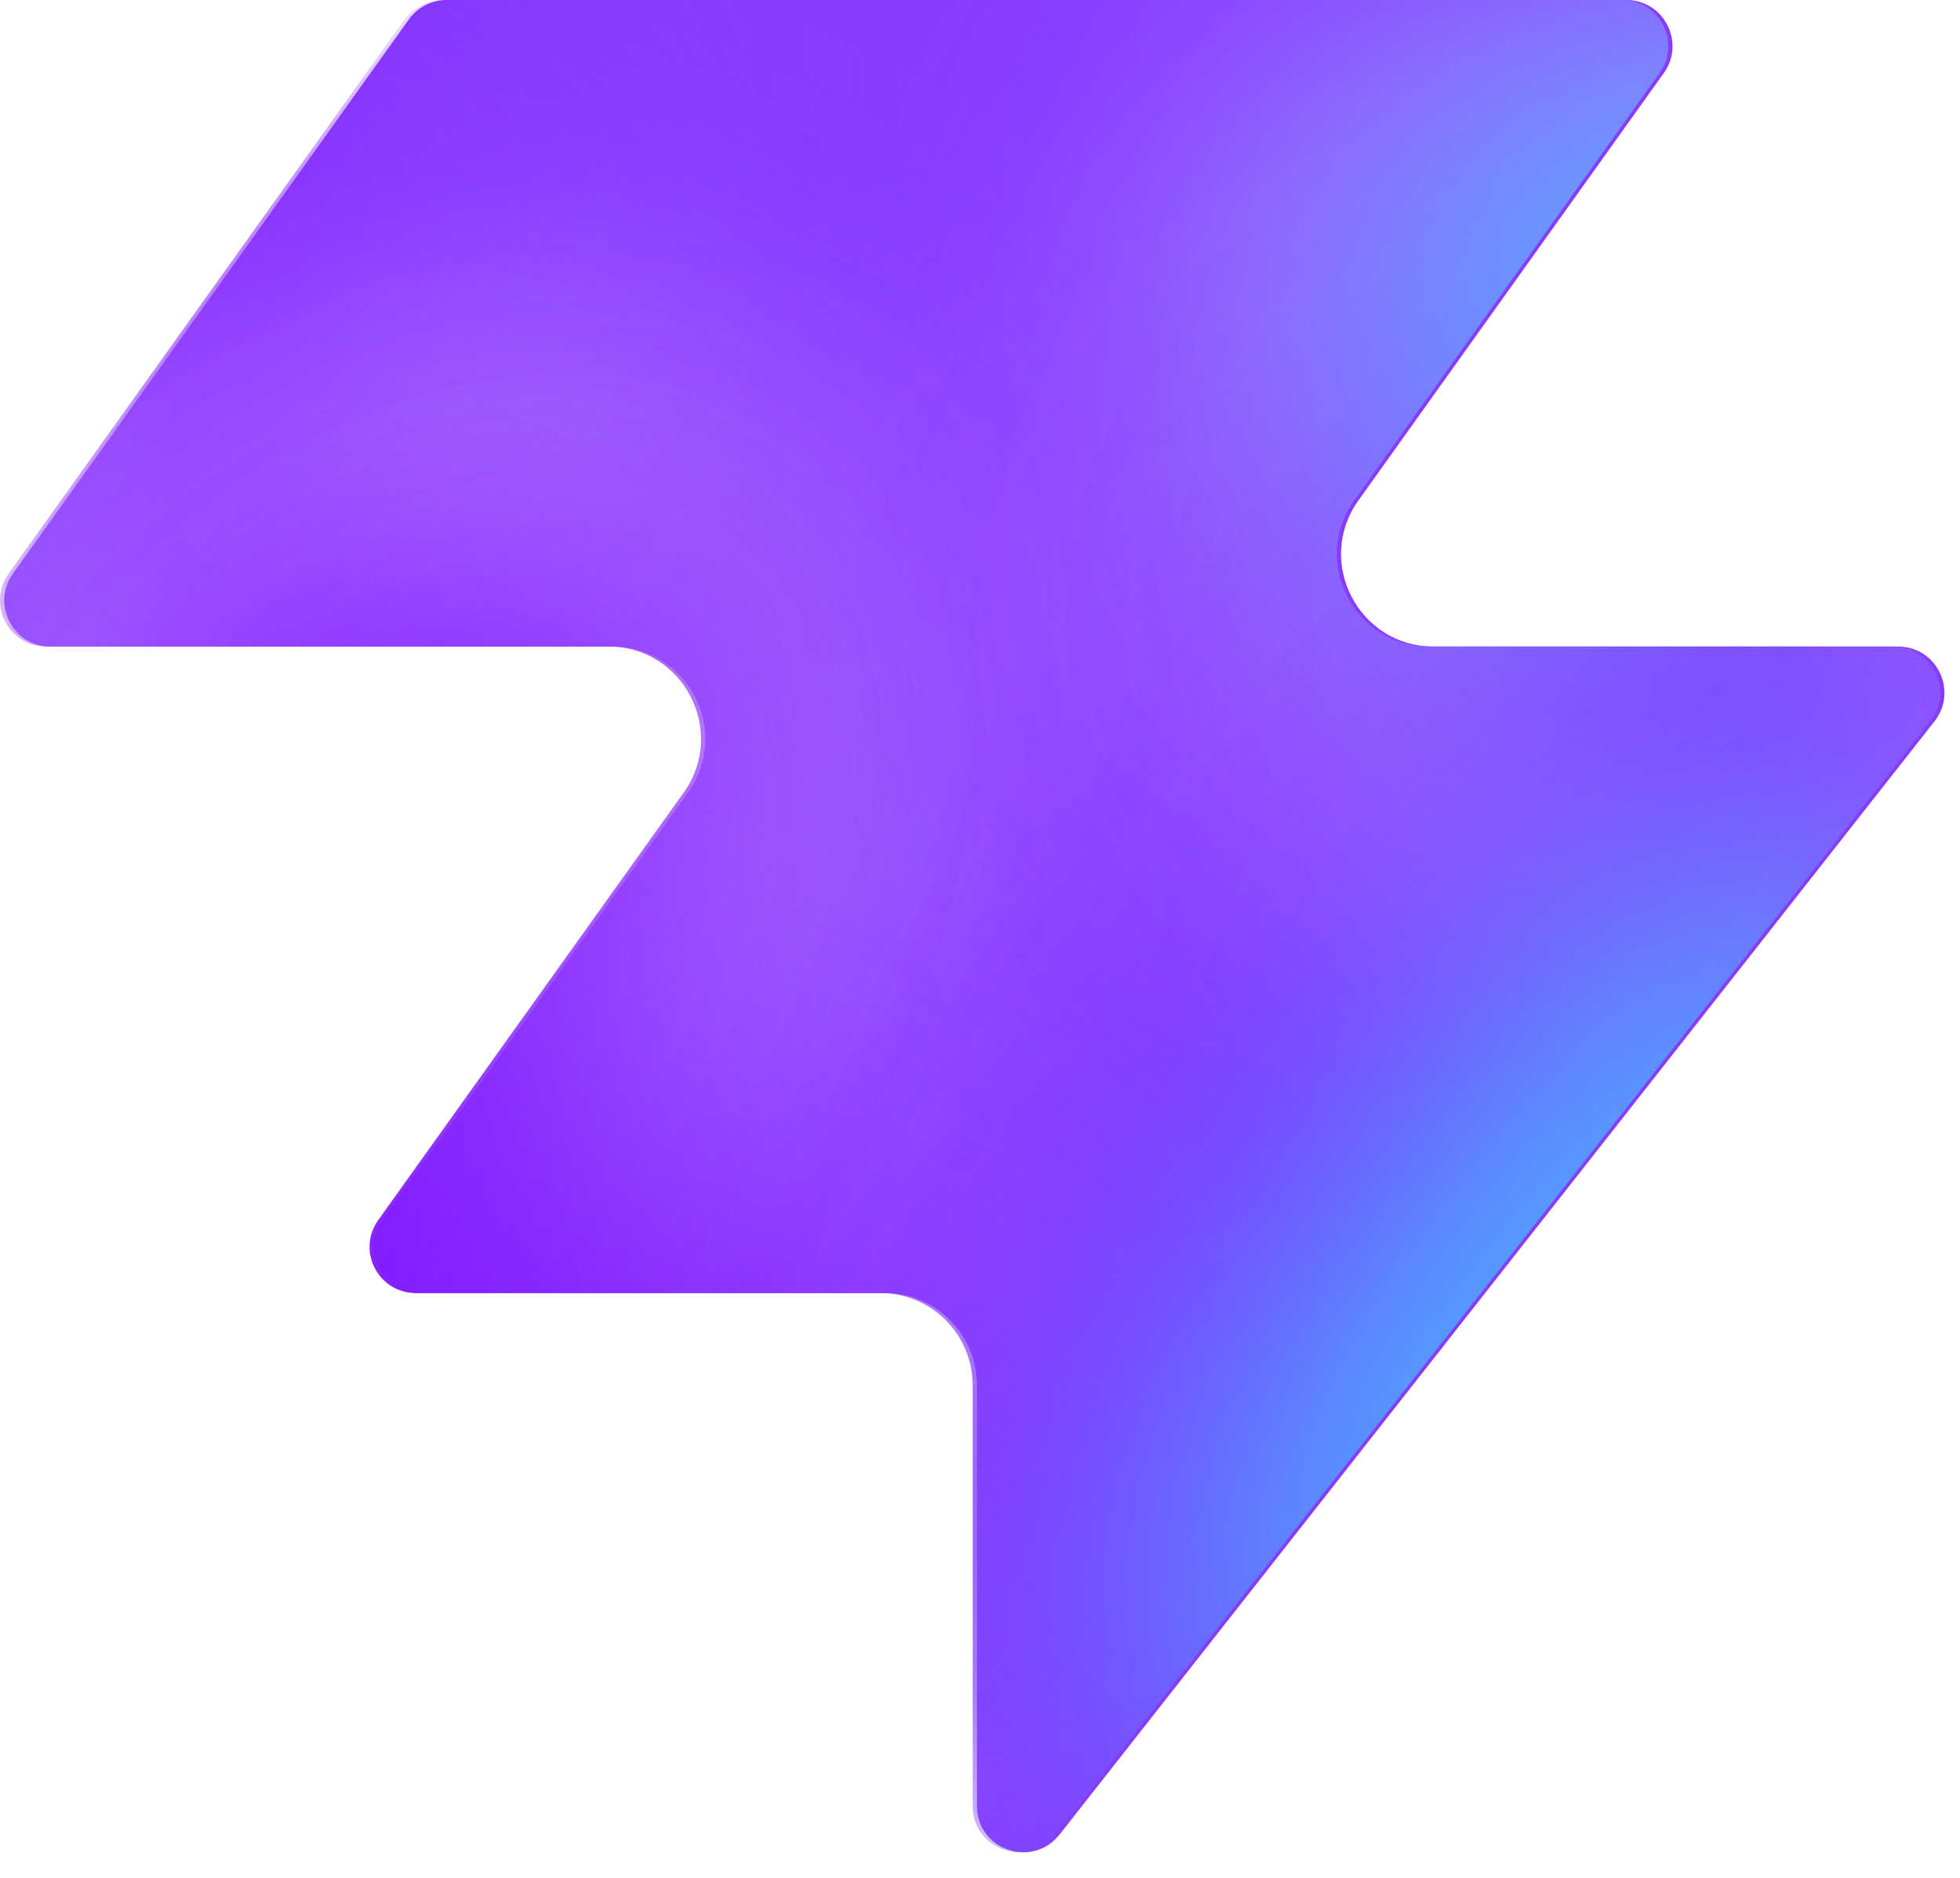
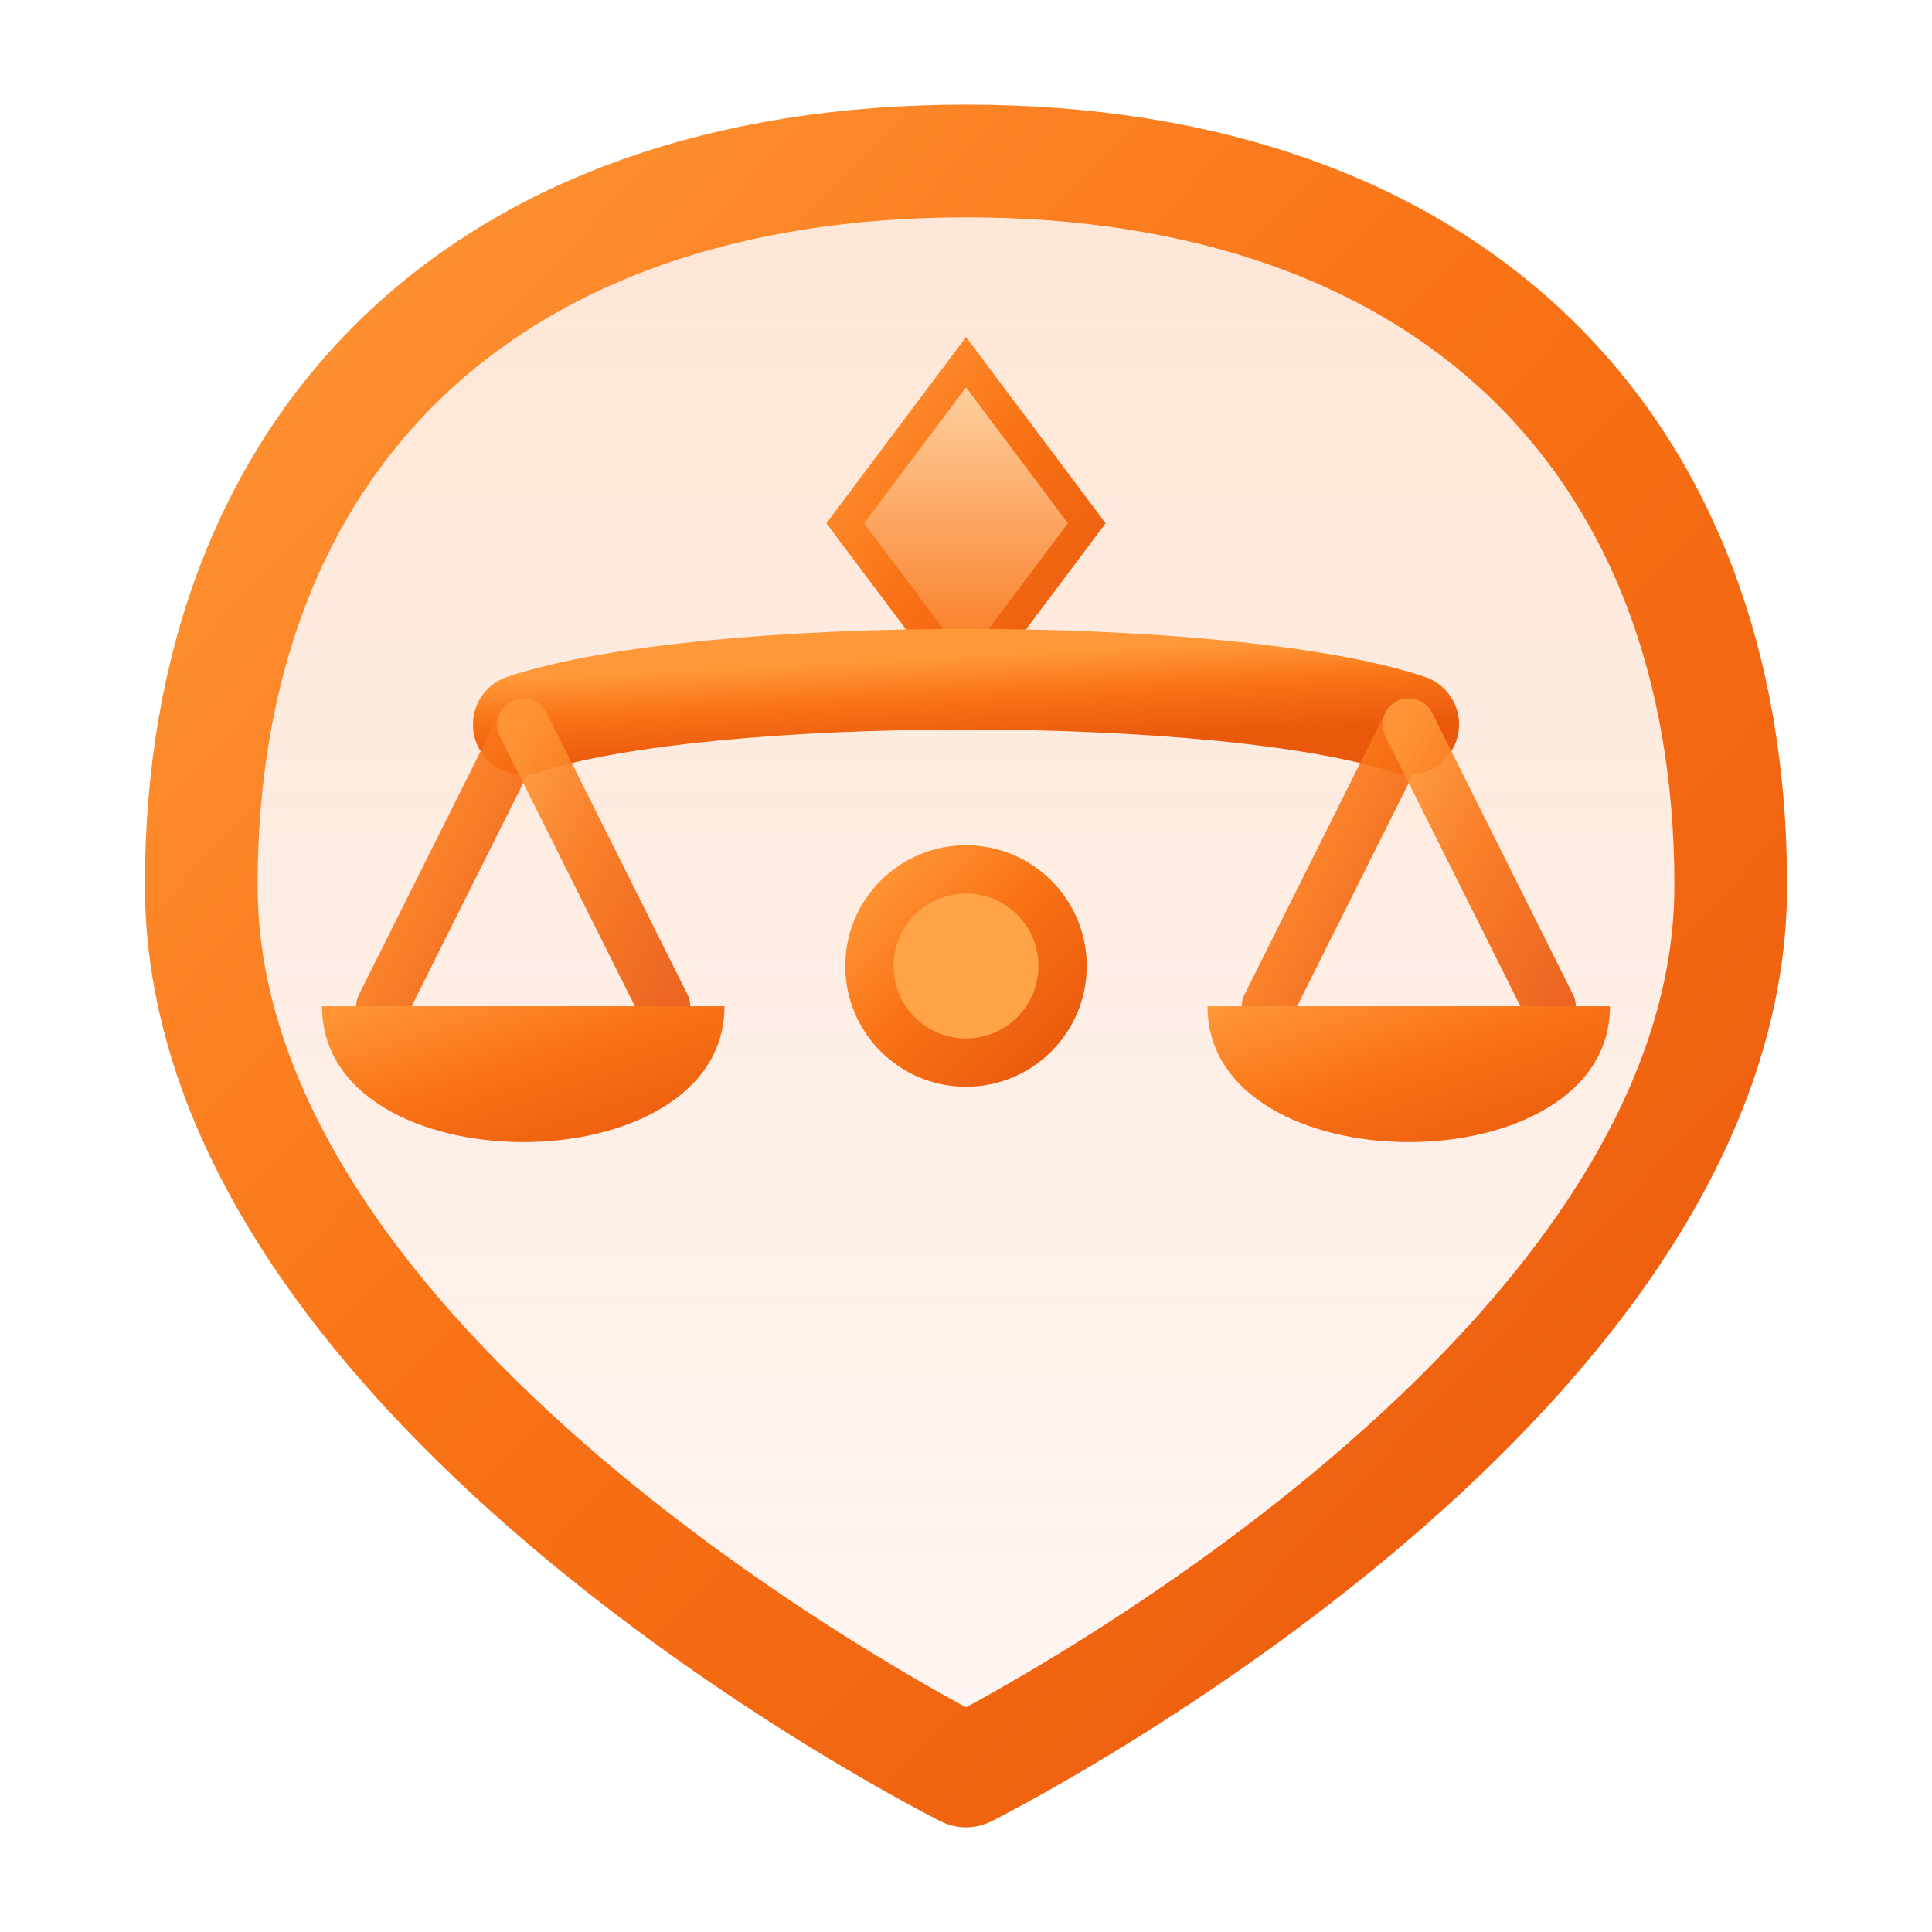
- <svg xmlns="http://www.w3.org/2000/svg" width="48" height="46" fill="none" viewBox="0 0 48 46">
-   <path fill="#863bff" d="M25.946 44.938c-.664.845-2.021.375-2.021-.698V33.937a2.26 2.26 0 0 0-2.262-2.262H10.287c-.92 0-1.456-1.04-.92-1.788l7.48-10.471c1.07-1.497 0-3.578-1.842-3.578H1.237c-.92 0-1.456-1.04-.92-1.788L10.013.474c.214-.297.556-.474.92-.474h28.894c.92 0 1.456 1.04.92 1.788l-7.48 10.471c-1.07 1.498 0 3.579 1.842 3.579h11.377c.943 0 1.473 1.088.89 1.83L25.947 44.94z" style="fill:#863bff;fill:color(display-p3 .525 .23 1);fill-opacity:1" />
-   <mask id="a" width="48" height="46" x="0" y="0" maskUnits="userSpaceOnUse" style="mask-type:alpha">
-     <path fill="#000" d="M25.842 44.938c-.664.844-2.021.375-2.021-.698V33.937a2.26 2.26 0 0 0-2.262-2.262H10.183c-.92 0-1.456-1.04-.92-1.788l7.48-10.471c1.07-1.498 0-3.579-1.842-3.579H1.133c-.92 0-1.456-1.04-.92-1.787L9.91.473c.214-.297.556-.474.92-.474h28.894c.92 0 1.456 1.04.92 1.788l-7.48 10.471c-1.07 1.498 0 3.578 1.842 3.578h11.377c.943 0 1.473 1.088.89 1.832L25.843 44.94z" style="fill:#000;fill-opacity:1" />
-   </mask>
-   <g mask="url(#a)">
-     <g filter="url(#b)">
-       <ellipse cx="5.508" cy="14.704" fill="#ede6ff" rx="5.508" ry="14.704" style="fill:#ede6ff;fill:color(display-p3 .927 .903 1);fill-opacity:1" transform="matrix(.00324 1 1 -.00324 -4.47 31.516)" />
-     </g>
-     <g filter="url(#c)">
-       <ellipse cx="10.399" cy="29.851" fill="#ede6ff" rx="10.399" ry="29.851" style="fill:#ede6ff;fill:color(display-p3 .927 .903 1);fill-opacity:1" transform="matrix(.00324 1 1 -.00324 -39.328 7.883)" />
-     </g>
-     <g filter="url(#d)">
-       <ellipse cx="5.508" cy="30.487" fill="#7e14ff" rx="5.508" ry="30.487" style="fill:#7e14ff;fill:color(display-p3 .492 .077 1);fill-opacity:1" transform="rotate(89.814 -25.913 -14.639)scale(1 -1)" />
-     </g>
-     <g filter="url(#e)">
-       <ellipse cx="5.508" cy="30.599" fill="#7e14ff" rx="5.508" ry="30.599" style="fill:#7e14ff;fill:color(display-p3 .492 .077 1);fill-opacity:1" transform="rotate(89.814 -32.644 -3.334)scale(1 -1)" />
-     </g>
-     <g filter="url(#f)">
-       <ellipse cx="5.508" cy="30.599" fill="#7e14ff" rx="5.508" ry="30.599" style="fill:#7e14ff;fill:color(display-p3 .492 .077 1);fill-opacity:1" transform="matrix(.00324 1 1 -.00324 -34.34 30.47)" />
-     </g>
-     <g filter="url(#g)">
-       <ellipse cx="14.072" cy="22.078" fill="#ede6ff" rx="14.072" ry="22.078" style="fill:#ede6ff;fill:color(display-p3 .927 .903 1);fill-opacity:1" transform="rotate(93.35 24.506 48.493)scale(-1 1)" />
-     </g>
-     <g filter="url(#h)">
-       <ellipse cx="3.47" cy="21.501" fill="#7e14ff" rx="3.47" ry="21.501" style="fill:#7e14ff;fill:color(display-p3 .492 .077 1);fill-opacity:1" transform="rotate(89.009 28.708 47.59)scale(-1 1)" />
-     </g>
-     <g filter="url(#i)">
-       <ellipse cx="3.47" cy="21.501" fill="#7e14ff" rx="3.47" ry="21.501" style="fill:#7e14ff;fill:color(display-p3 .492 .077 1);fill-opacity:1" transform="rotate(89.009 28.708 47.59)scale(-1 1)" />
-     </g>
-     <g filter="url(#j)">
-       <ellipse cx=".387" cy="8.972" fill="#7e14ff" rx="4.407" ry="29.108" style="fill:#7e14ff;fill:color(display-p3 .492 .077 1);fill-opacity:1" transform="rotate(39.51 .387 8.972)" />
-     </g>
-     <g filter="url(#k)">
-       <ellipse cx="47.523" cy="-6.092" fill="#7e14ff" rx="4.407" ry="29.108" style="fill:#7e14ff;fill:color(display-p3 .492 .077 1);fill-opacity:1" transform="rotate(37.892 47.523 -6.092)" />
-     </g>
-     <g filter="url(#l)">
-       <ellipse cx="41.412" cy="6.333" fill="#47bfff" rx="5.971" ry="9.665" style="fill:#47bfff;fill:color(display-p3 .28 .748 1);fill-opacity:1" transform="rotate(37.892 41.412 6.333)" />
-     </g>
-     <g filter="url(#m)">
-       <ellipse cx="-1.879" cy="38.332" fill="#7e14ff" rx="4.407" ry="29.108" style="fill:#7e14ff;fill:color(display-p3 .492 .077 1);fill-opacity:1" transform="rotate(37.892 -1.88 38.332)" />
-     </g>
-     <g filter="url(#n)">
-       <ellipse cx="-1.879" cy="38.332" fill="#7e14ff" rx="4.407" ry="29.108" style="fill:#7e14ff;fill:color(display-p3 .492 .077 1);fill-opacity:1" transform="rotate(37.892 -1.88 38.332)" />
-     </g>
-     <g filter="url(#o)">
-       <ellipse cx="35.651" cy="29.907" fill="#7e14ff" rx="4.407" ry="29.108" style="fill:#7e14ff;fill:color(display-p3 .492 .077 1);fill-opacity:1" transform="rotate(37.892 35.651 29.907)" />
-     </g>
-     <g filter="url(#p)">
-       <ellipse cx="38.418" cy="32.4" fill="#47bfff" rx="5.971" ry="15.297" style="fill:#47bfff;fill:color(display-p3 .28 .748 1);fill-opacity:1" transform="rotate(37.892 38.418 32.4)" />
-     </g>
-   </g>
+ <svg xmlns="http://www.w3.org/2000/svg" viewBox="0 0 48 48" width="48" height="48" fill="none">
  <defs>
-     <filter id="b" width="60.045" height="41.654" x="-19.77" y="16.149" color-interpolation-filters="sRGB" filterUnits="userSpaceOnUse">
-       <feFlood flood-opacity="0" result="BackgroundImageFix" />
-       <feBlend in="SourceGraphic" in2="BackgroundImageFix" result="shape" />
-       <feGaussianBlur result="effect1_foregroundBlur_2002_17158" stdDeviation="7.659" />
-     </filter>
-     <filter id="c" width="90.34" height="51.437" x="-54.613" y="-7.533" color-interpolation-filters="sRGB" filterUnits="userSpaceOnUse">
-       <feFlood flood-opacity="0" result="BackgroundImageFix" />
-       <feBlend in="SourceGraphic" in2="BackgroundImageFix" result="shape" />
-       <feGaussianBlur result="effect1_foregroundBlur_2002_17158" stdDeviation="7.659" />
-     </filter>
-     <filter id="d" width="79.355" height="29.4" x="-49.64" y="2.03" color-interpolation-filters="sRGB" filterUnits="userSpaceOnUse">
-       <feFlood flood-opacity="0" result="BackgroundImageFix" />
-       <feBlend in="SourceGraphic" in2="BackgroundImageFix" result="shape" />
-       <feGaussianBlur result="effect1_foregroundBlur_2002_17158" stdDeviation="4.596" />
-     </filter>
-     <filter id="e" width="79.579" height="29.4" x="-45.045" y="20.029" color-interpolation-filters="sRGB" filterUnits="userSpaceOnUse">
-       <feFlood flood-opacity="0" result="BackgroundImageFix" />
-       <feBlend in="SourceGraphic" in2="BackgroundImageFix" result="shape" />
-       <feGaussianBlur result="effect1_foregroundBlur_2002_17158" stdDeviation="4.596" />
-     </filter>
-     <filter id="f" width="79.579" height="29.4" x="-43.513" y="21.178" color-interpolation-filters="sRGB" filterUnits="userSpaceOnUse">
-       <feFlood flood-opacity="0" result="BackgroundImageFix" />
-       <feBlend in="SourceGraphic" in2="BackgroundImageFix" result="shape" />
-       <feGaussianBlur result="effect1_foregroundBlur_2002_17158" stdDeviation="4.596" />
-     </filter>
-     <filter id="g" width="74.749" height="58.852" x="15.756" y="-17.901" color-interpolation-filters="sRGB" filterUnits="userSpaceOnUse">
-       <feFlood flood-opacity="0" result="BackgroundImageFix" />
-       <feBlend in="SourceGraphic" in2="BackgroundImageFix" result="shape" />
-       <feGaussianBlur result="effect1_foregroundBlur_2002_17158" stdDeviation="7.659" />
-     </filter>
-     <filter id="h" width="61.377" height="25.362" x="23.548" y="2.284" color-interpolation-filters="sRGB" filterUnits="userSpaceOnUse">
-       <feFlood flood-opacity="0" result="BackgroundImageFix" />
-       <feBlend in="SourceGraphic" in2="BackgroundImageFix" result="shape" />
-       <feGaussianBlur result="effect1_foregroundBlur_2002_17158" stdDeviation="4.596" />
-     </filter>
-     <filter id="i" width="61.377" height="25.362" x="23.548" y="2.284" color-interpolation-filters="sRGB" filterUnits="userSpaceOnUse">
-       <feFlood flood-opacity="0" result="BackgroundImageFix" />
-       <feBlend in="SourceGraphic" in2="BackgroundImageFix" result="shape" />
-       <feGaussianBlur result="effect1_foregroundBlur_2002_17158" stdDeviation="4.596" />
-     </filter>
-     <filter id="j" width="56.045" height="63.649" x="-27.636" y="-22.853" color-interpolation-filters="sRGB" filterUnits="userSpaceOnUse">
-       <feFlood flood-opacity="0" result="BackgroundImageFix" />
-       <feBlend in="SourceGraphic" in2="BackgroundImageFix" result="shape" />
-       <feGaussianBlur result="effect1_foregroundBlur_2002_17158" stdDeviation="4.596" />
-     </filter>
-     <filter id="k" width="54.814" height="64.646" x="20.116" y="-38.415" color-interpolation-filters="sRGB" filterUnits="userSpaceOnUse">
-       <feFlood flood-opacity="0" result="BackgroundImageFix" />
-       <feBlend in="SourceGraphic" in2="BackgroundImageFix" result="shape" />
-       <feGaussianBlur result="effect1_foregroundBlur_2002_17158" stdDeviation="4.596" />
-     </filter>
-     <filter id="l" width="33.541" height="35.313" x="24.641" y="-11.323" color-interpolation-filters="sRGB" filterUnits="userSpaceOnUse">
-       <feFlood flood-opacity="0" result="BackgroundImageFix" />
-       <feBlend in="SourceGraphic" in2="BackgroundImageFix" result="shape" />
-       <feGaussianBlur result="effect1_foregroundBlur_2002_17158" stdDeviation="4.596" />
-     </filter>
-     <filter id="m" width="54.814" height="64.646" x="-29.286" y="6.009" color-interpolation-filters="sRGB" filterUnits="userSpaceOnUse">
-       <feFlood flood-opacity="0" result="BackgroundImageFix" />
-       <feBlend in="SourceGraphic" in2="BackgroundImageFix" result="shape" />
-       <feGaussianBlur result="effect1_foregroundBlur_2002_17158" stdDeviation="4.596" />
-     </filter>
-     <filter id="n" width="54.814" height="64.646" x="-29.286" y="6.009" color-interpolation-filters="sRGB" filterUnits="userSpaceOnUse">
-       <feFlood flood-opacity="0" result="BackgroundImageFix" />
-       <feBlend in="SourceGraphic" in2="BackgroundImageFix" result="shape" />
-       <feGaussianBlur result="effect1_foregroundBlur_2002_17158" stdDeviation="4.596" />
-     </filter>
-     <filter id="o" width="54.814" height="64.646" x="8.244" y="-2.416" color-interpolation-filters="sRGB" filterUnits="userSpaceOnUse">
-       <feFlood flood-opacity="0" result="BackgroundImageFix" />
-       <feBlend in="SourceGraphic" in2="BackgroundImageFix" result="shape" />
-       <feGaussianBlur result="effect1_foregroundBlur_2002_17158" stdDeviation="4.596" />
-     </filter>
-     <filter id="p" width="39.409" height="43.623" x="18.713" y="10.588" color-interpolation-filters="sRGB" filterUnits="userSpaceOnUse">
-       <feFlood flood-opacity="0" result="BackgroundImageFix" />
-       <feBlend in="SourceGraphic" in2="BackgroundImageFix" result="shape" />
-       <feGaussianBlur result="effect1_foregroundBlur_2002_17158" stdDeviation="4.596" />
-     </filter>
+     <linearGradient id="lb-fav-grad" x1="0%" y1="0%" x2="100%" y2="100%">
+       <stop offset="0%" stop-color="#FF9838" />
+       <stop offset="45%" stop-color="#F97316" />
+       <stop offset="100%" stop-color="#EA580C" />
+     </linearGradient>
+     <linearGradient id="lb-fav-hl" x1="0%" y1="0%" x2="0%" y2="100%">
+       <stop offset="0%" stop-color="#FED7AA" />
+       <stop offset="100%" stop-color="#F97316" />
+     </linearGradient>
+     <linearGradient id="lb-fav-fill" x1="50%" y1="0%" x2="50%" y2="100%">
+       <stop offset="0%" stop-color="#F97316" stop-opacity="0.18" />
+       <stop offset="100%" stop-color="#EA580C" stop-opacity="0.05" />
+     </linearGradient>
  </defs>
+   <path d="M 24 4 C 36 4, 43 11, 43 22 C 43 34.5, 24 44, 24 44 C 24 44, 5 34.5, 5 22 C 5 11, 12 4, 24 4 Z" fill="url(#lb-fav-fill)" stroke="url(#lb-fav-grad)" stroke-width="2.8" stroke-linecap="round" stroke-linejoin="round" />
+   <polygon points="24,9 27,13 24,17 21,13" fill="url(#lb-fav-hl)" stroke="url(#lb-fav-grad)" stroke-width="0.75" />
+   <path d="M 13 18 C 17.5 16.5, 30.5 16.5, 35 18" stroke="url(#lb-fav-grad)" stroke-width="2.5" stroke-linecap="round" fill="none" />
+   <line x1="24" y1="17" x2="24" y2="34" stroke="url(#lb-fav-grad)" stroke-width="2.5" stroke-linecap="round" />
+   <line x1="13" y1="18" x2="9.5" y2="25" stroke="url(#lb-fav-grad)" stroke-width="1.3" stroke-linecap="round" opacity="0.9" />
+   <line x1="13" y1="18" x2="16.5" y2="25" stroke="url(#lb-fav-grad)" stroke-width="1.3" stroke-linecap="round" opacity="0.9" />
+   <path d="M 8 25 C 8 29.5, 18 29.5, 18 25 Z" fill="url(#lb-fav-grad)" />
+   <line x1="35" y1="18" x2="31.5" y2="25" stroke="url(#lb-fav-grad)" stroke-width="1.3" stroke-linecap="round" opacity="0.9" />
+   <line x1="35" y1="18" x2="38.5" y2="25" stroke="url(#lb-fav-grad)" stroke-width="1.3" stroke-linecap="round" opacity="0.9" />
+   <path d="M 30 25 C 30 29.5, 40 29.5, 40 25 Z" fill="url(#lb-fav-grad)" />
+   <circle cx="24" cy="24" r="2.4" fill="#FFA347" stroke="url(#lb-fav-grad)" stroke-width="1.2" />
+   <line x1="19" y1="34" x2="29" y2="34" stroke="url(#lb-fav-grad)" stroke-width="2.5" stroke-linecap="round" />
+   <line x1="16.5" y1="37" x2="31.5" y2="37" stroke="url(#lb-fav-grad)" stroke-width="1.8" stroke-linecap="round" />
</svg>
